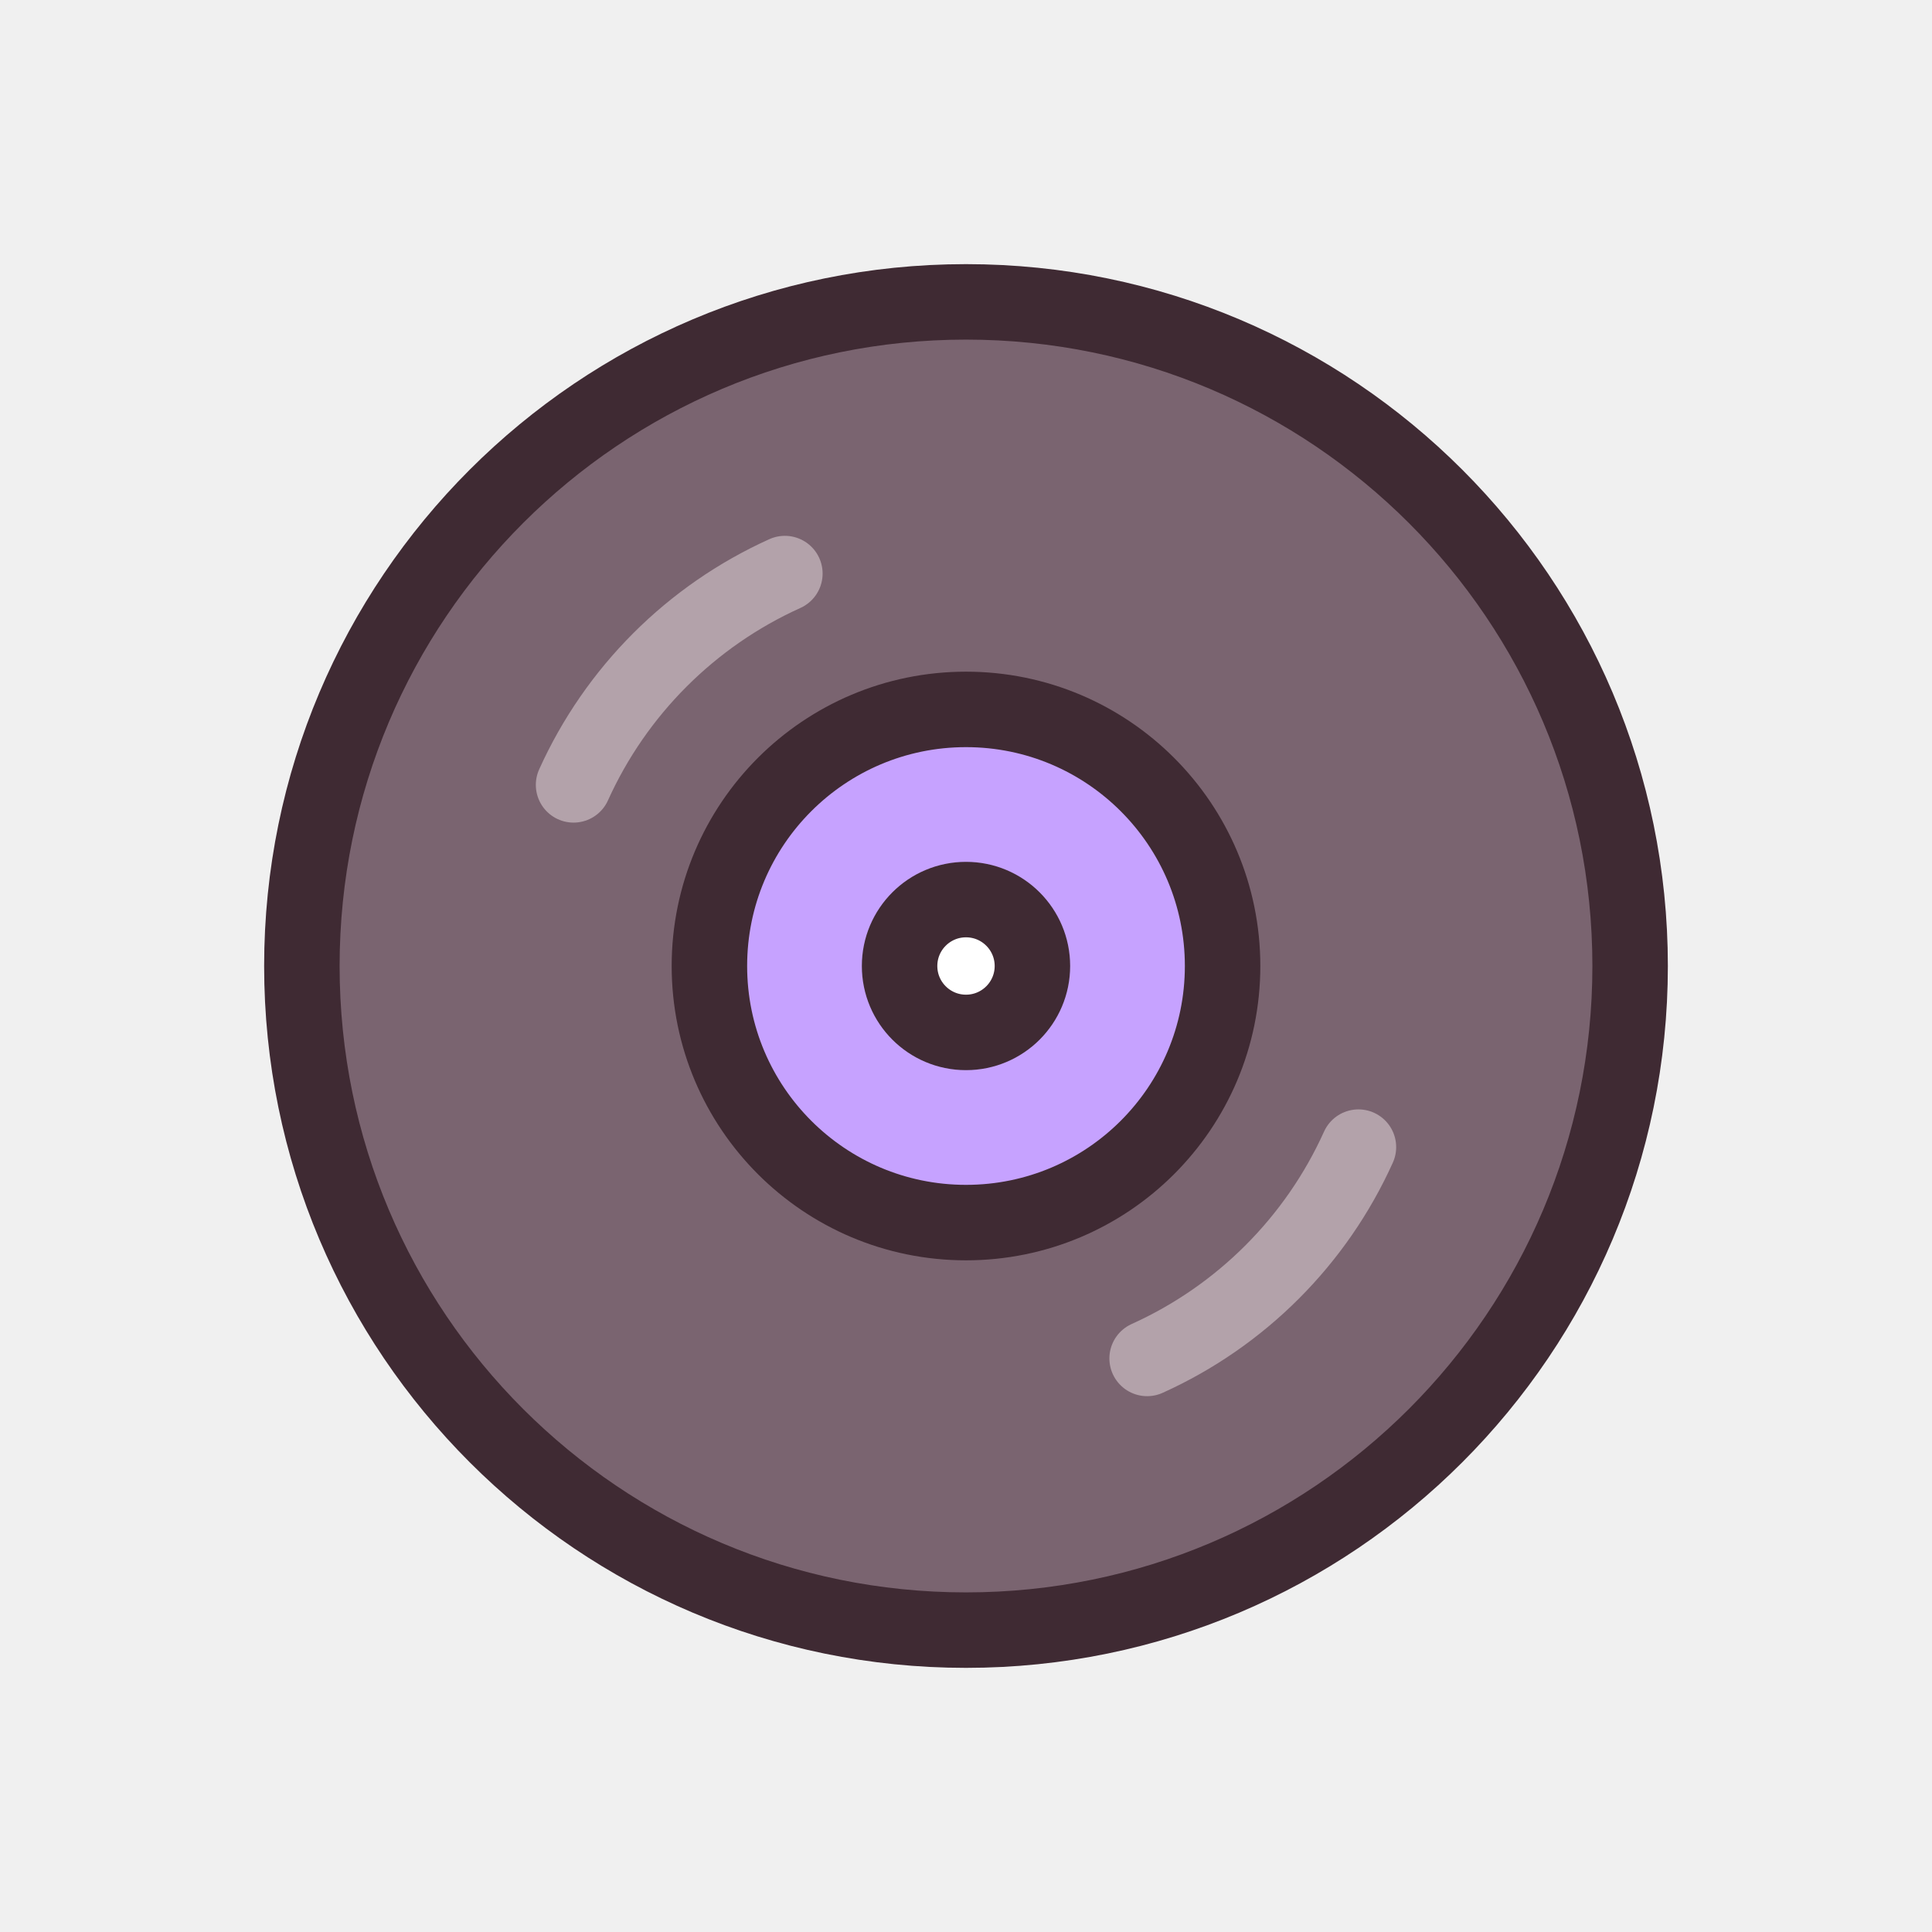
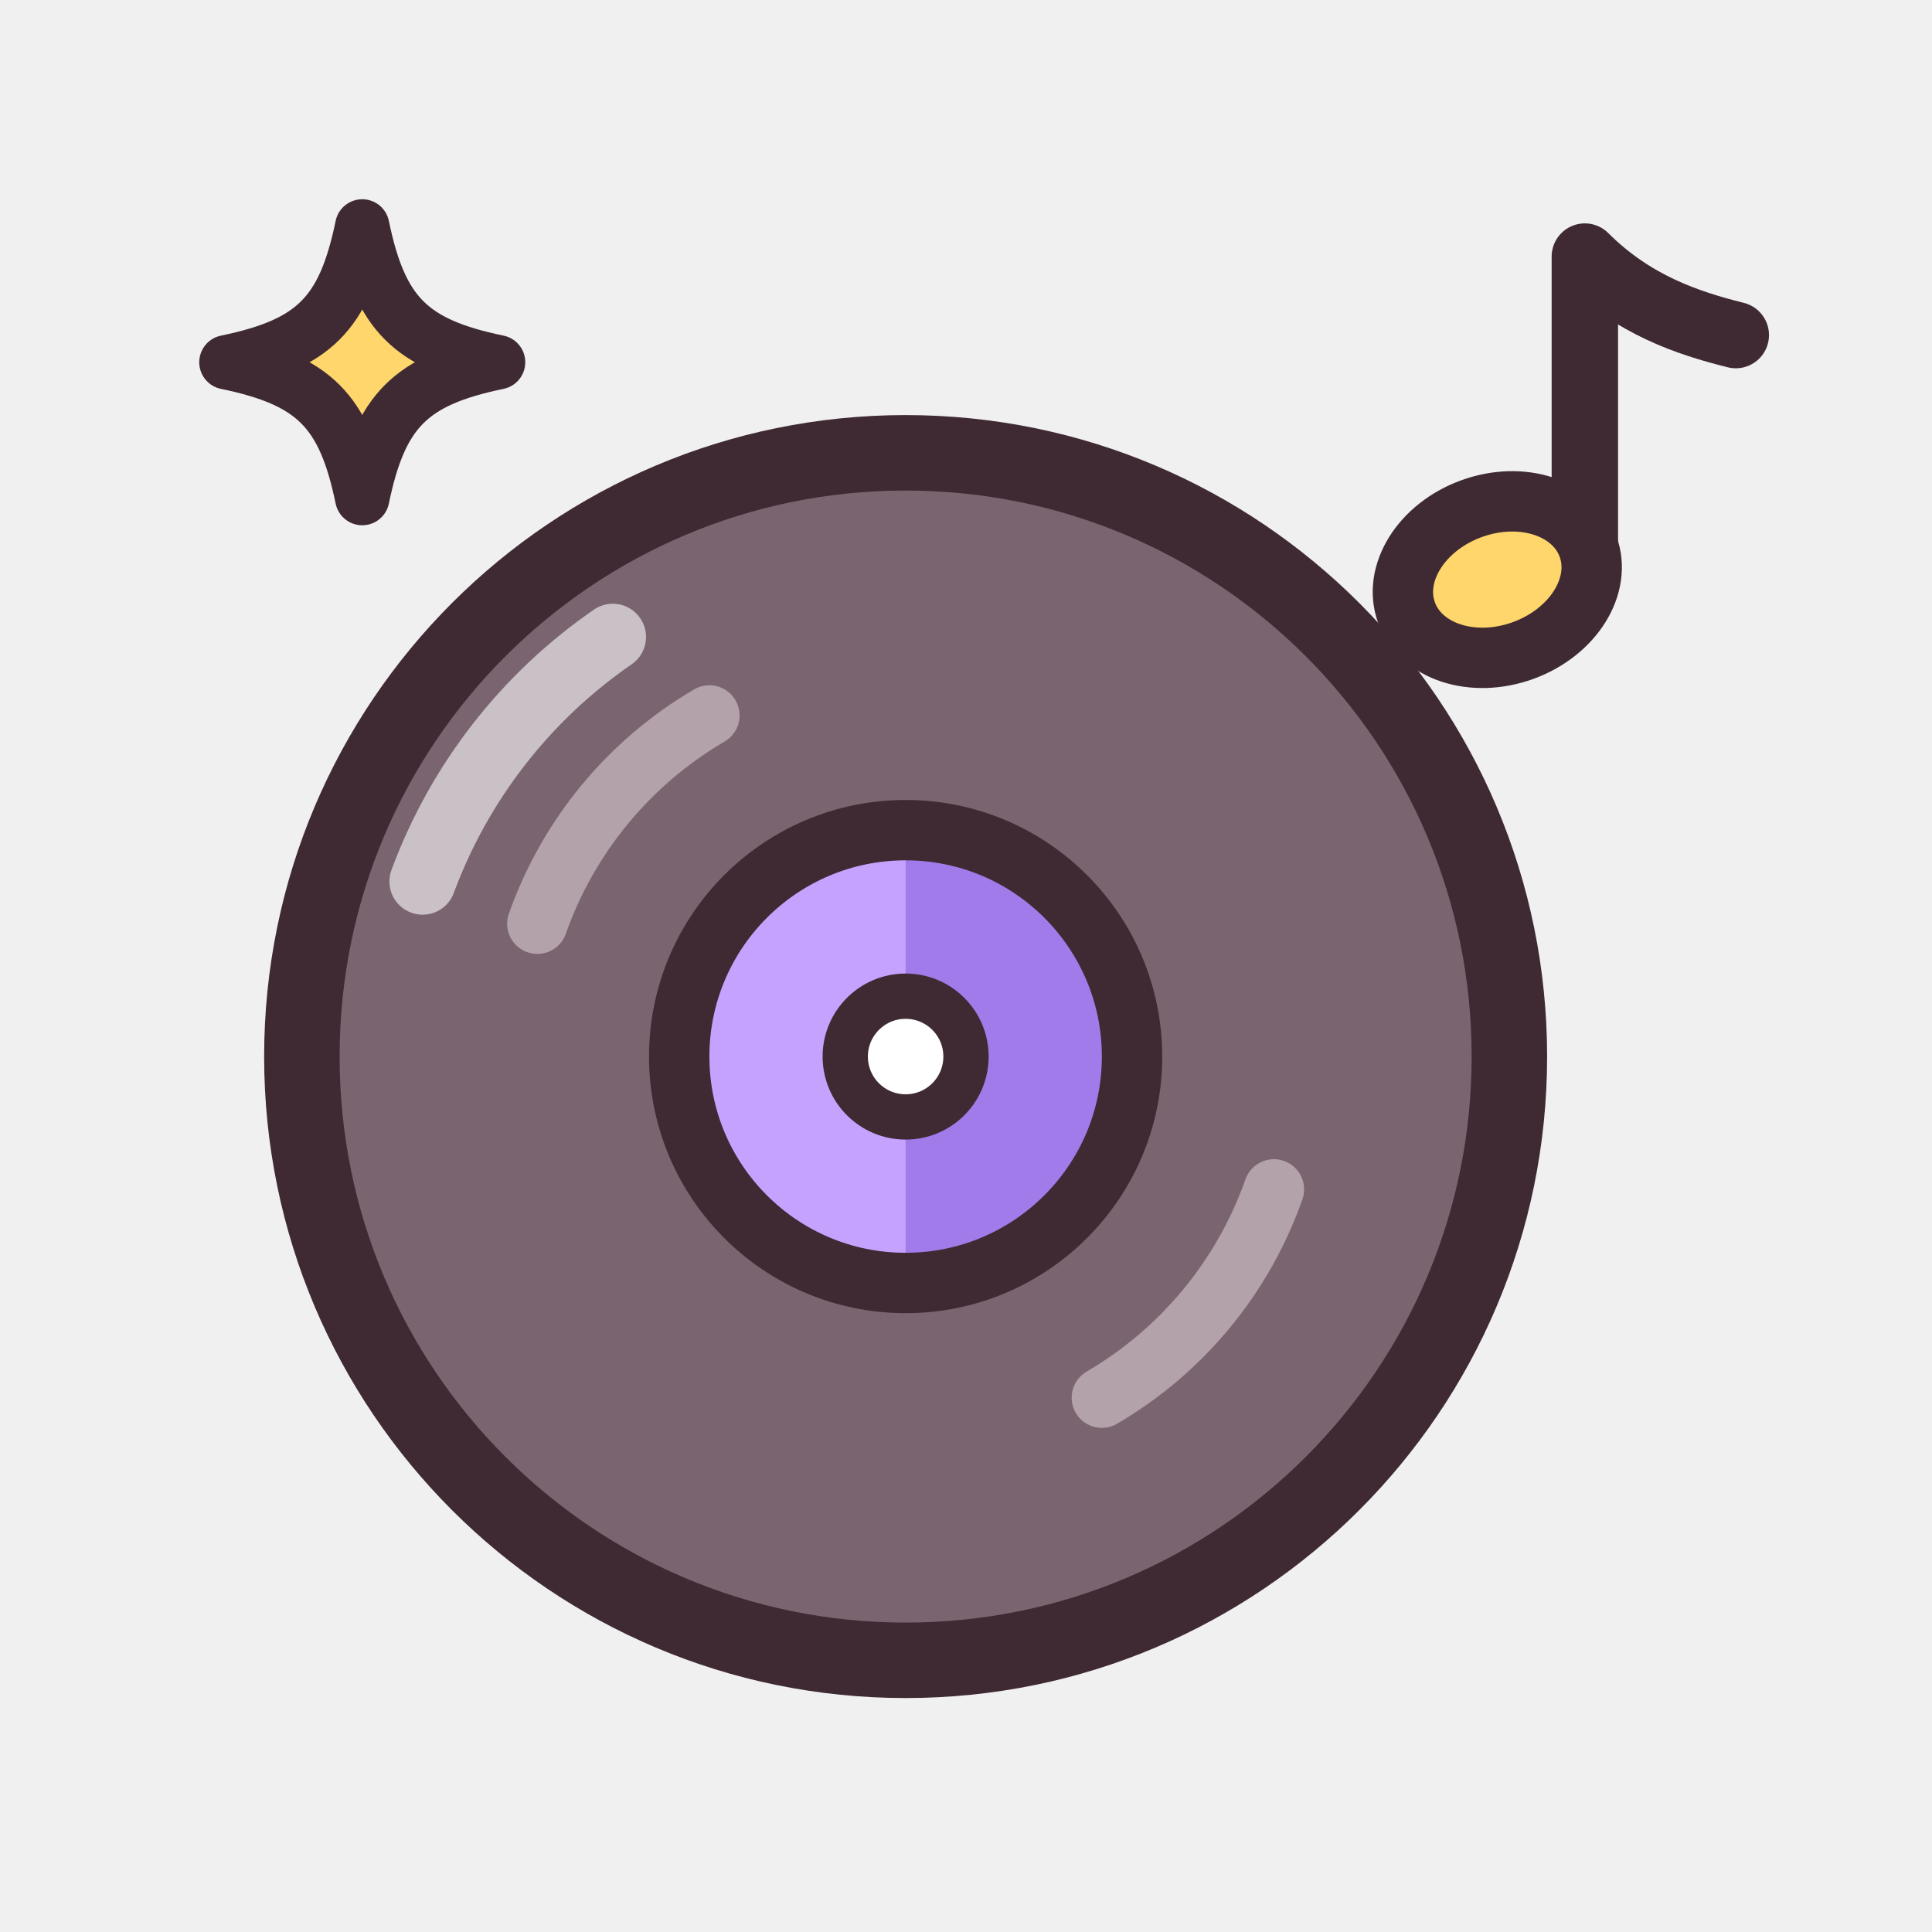
<svg xmlns="http://www.w3.org/2000/svg" viewBox="0 0 64 64" fill="none" stroke="#3F2A33" stroke-width="2.5" stroke-linecap="round" stroke-linejoin="round">
-   <circle cx="32" cy="32" r="22" fill="#7A6470" />
-   <path d="M19 26a14 14 0 0 1 7-7M45 38a14 14 0 0 1-7 7" stroke="#B3A2AA" />
-   <circle cx="32" cy="32" r="8.5" fill="#C6A2FF" />
-   <circle cx="32" cy="32" r="2.2" fill="#FFFFFF" />
+   <circle cx="30" cy="35" r="20" fill="#7A6470" />
+   <path d="M14 29.2A17 17 0 0 1 20.3 21.1" stroke="#FFFFFF" stroke-width="2.2" opacity="0.6" />
+   <path d="M17.8 30.6A13 13 0 0 1 23.5 23.7M42.2 39.4A13 13 0 0 1 36.5 46.3" stroke="#B3A2AA" stroke-width="2" />
+   <circle cx="30" cy="35" r="7.5" fill="#C6A2FF" stroke="none" />
+   <path d="M30 27.5a7.5 7.5 0 0 1 0 15z" fill="#A27BEA" stroke="none" />
+   <circle cx="30" cy="35" r="7.5" stroke-width="2" />
+   <circle cx="30" cy="35" r="2" fill="#FFFFFF" stroke-width="1.5" />
+   <g data-part="note-a" data-origin="52 14">
+     <path d="M52.5 19V8.5c1.6 1.6 3.4 2.2 5 2.6" stroke-width="2.2" />
+     <ellipse cx="49.6" cy="19.2" rx="3.2" ry="2.5" transform="rotate(-20 49.6 19.2)" fill="#FFD66B" stroke-width="2" />
+   </g>
+   <g data-part="sparkle-a" data-origin="12 12">
+     <path d="M12 7.5c.6 2.9 1.6 3.9 4.5 4.5-2.9.6-3.9 1.6-4.5 4.5-.6-2.9-1.6-3.9-4.5-4.5 2.9-.6 3.9-1.6 4.5-4.5z" fill="#FFD66B" stroke-width="1.8" />
+   </g>
</svg>
